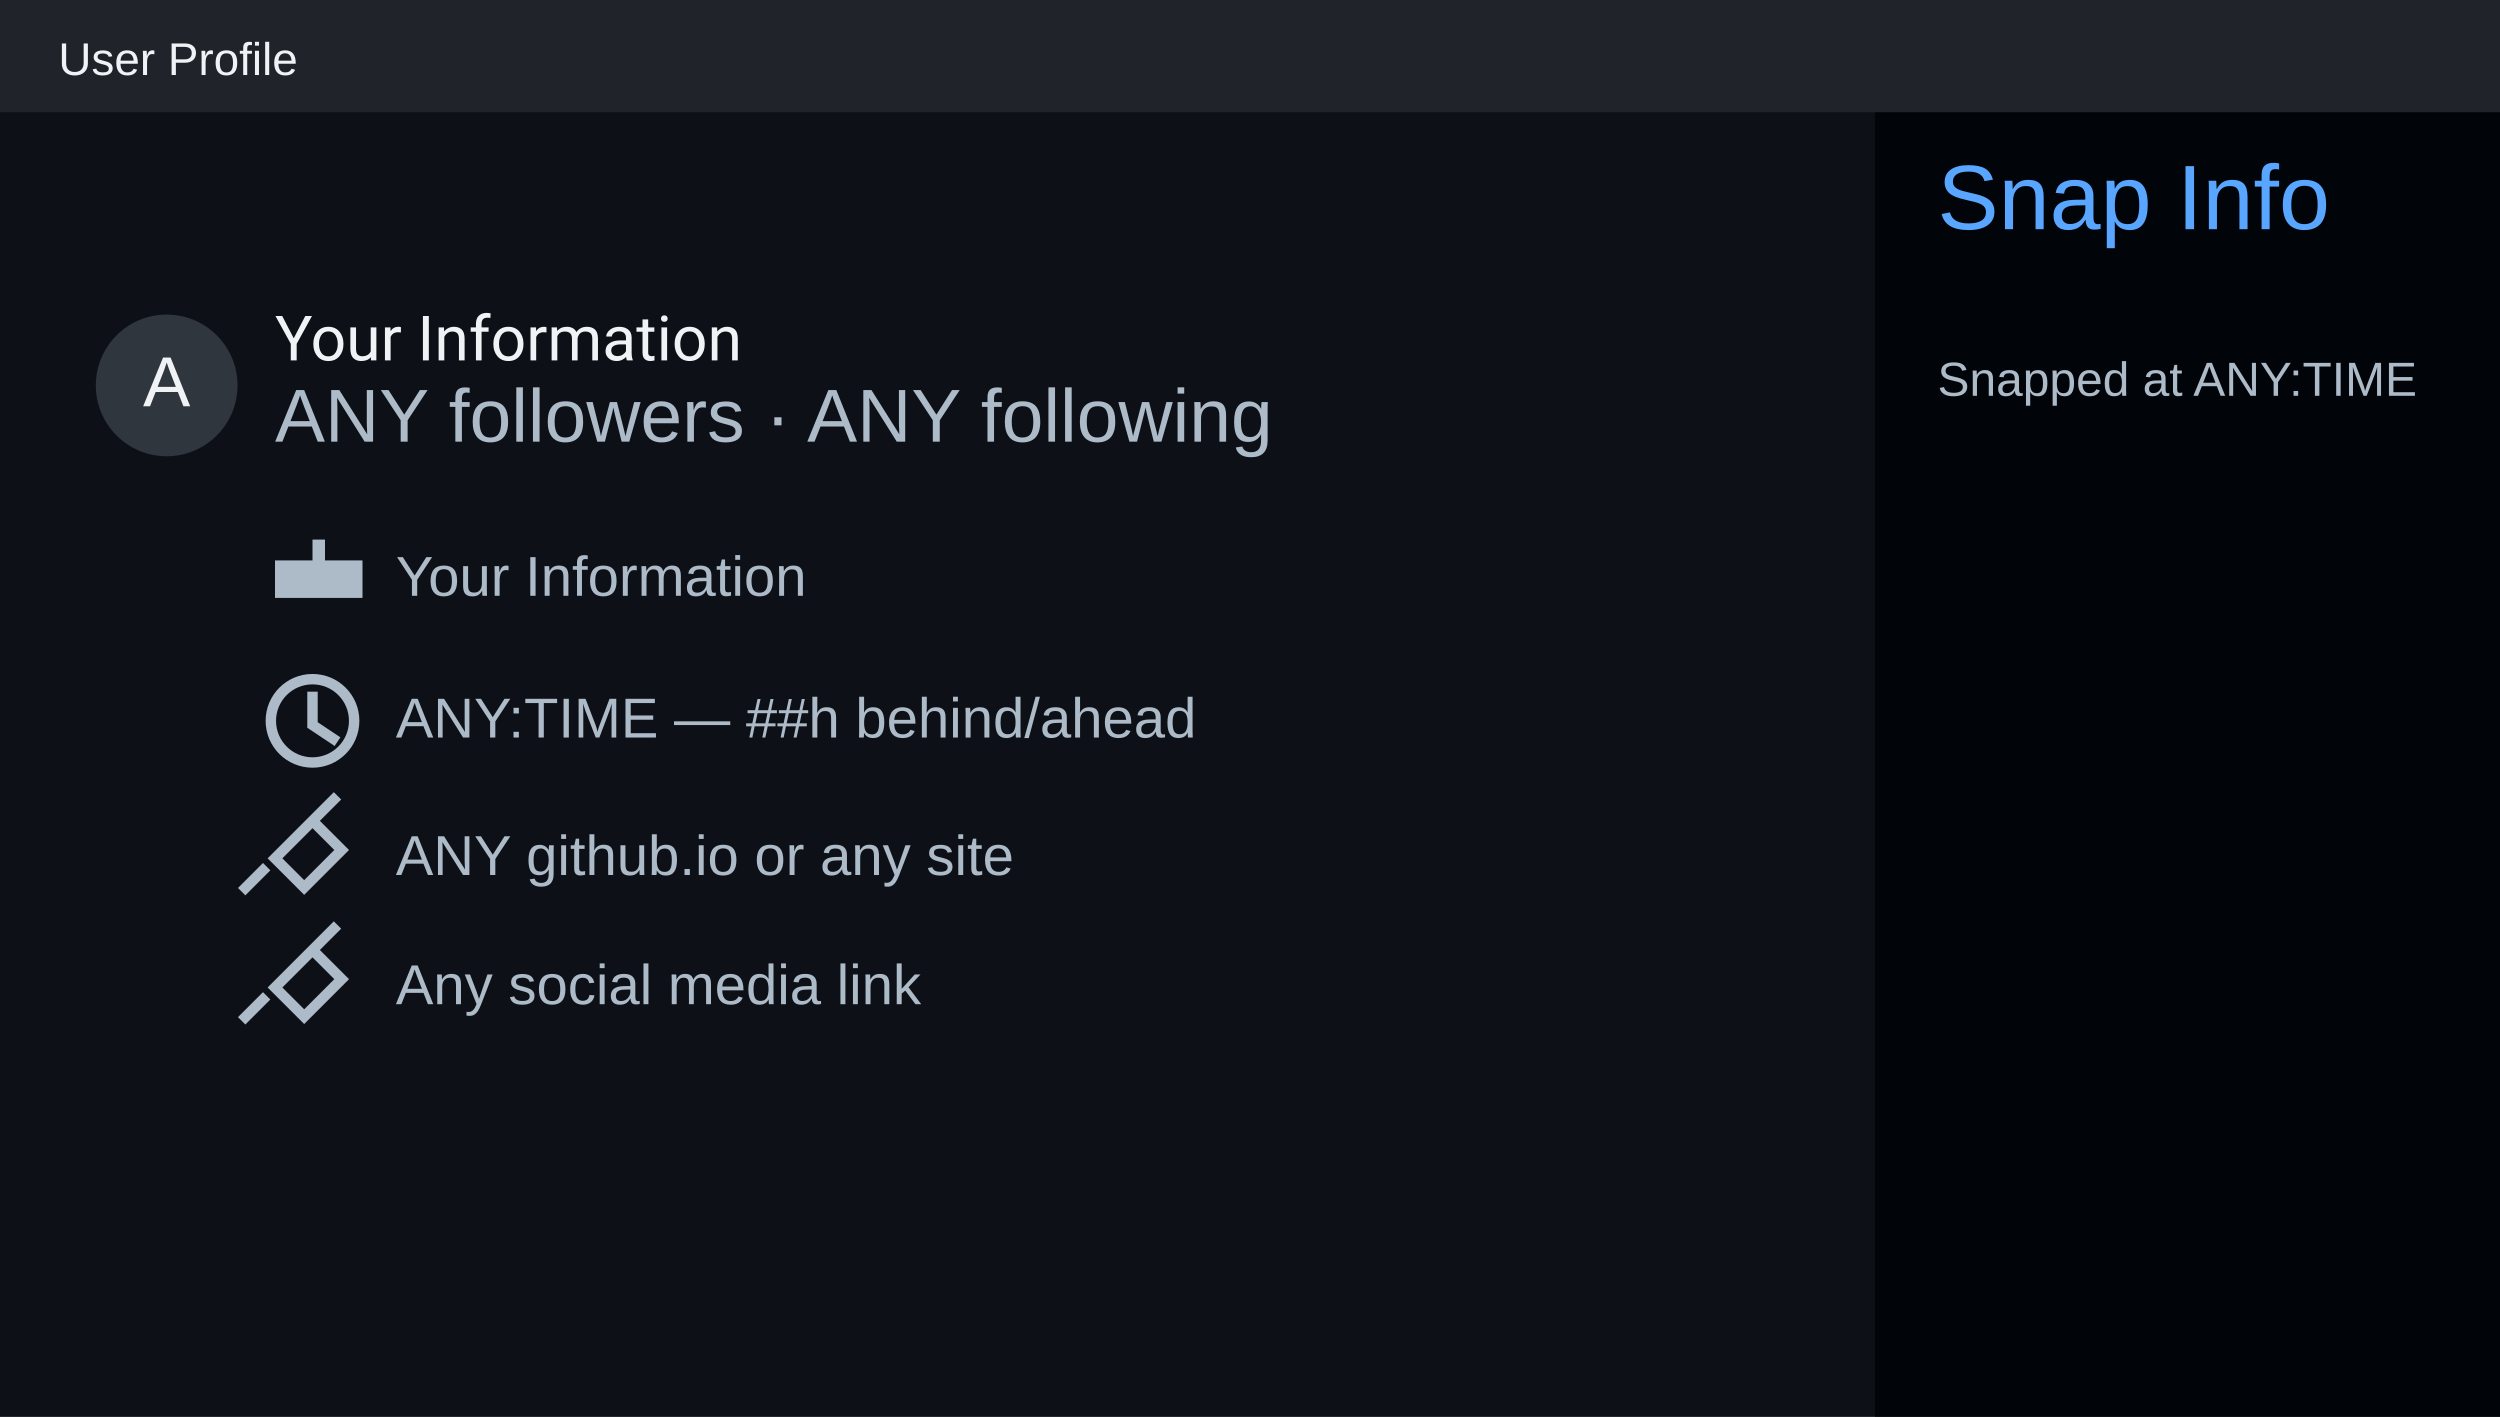
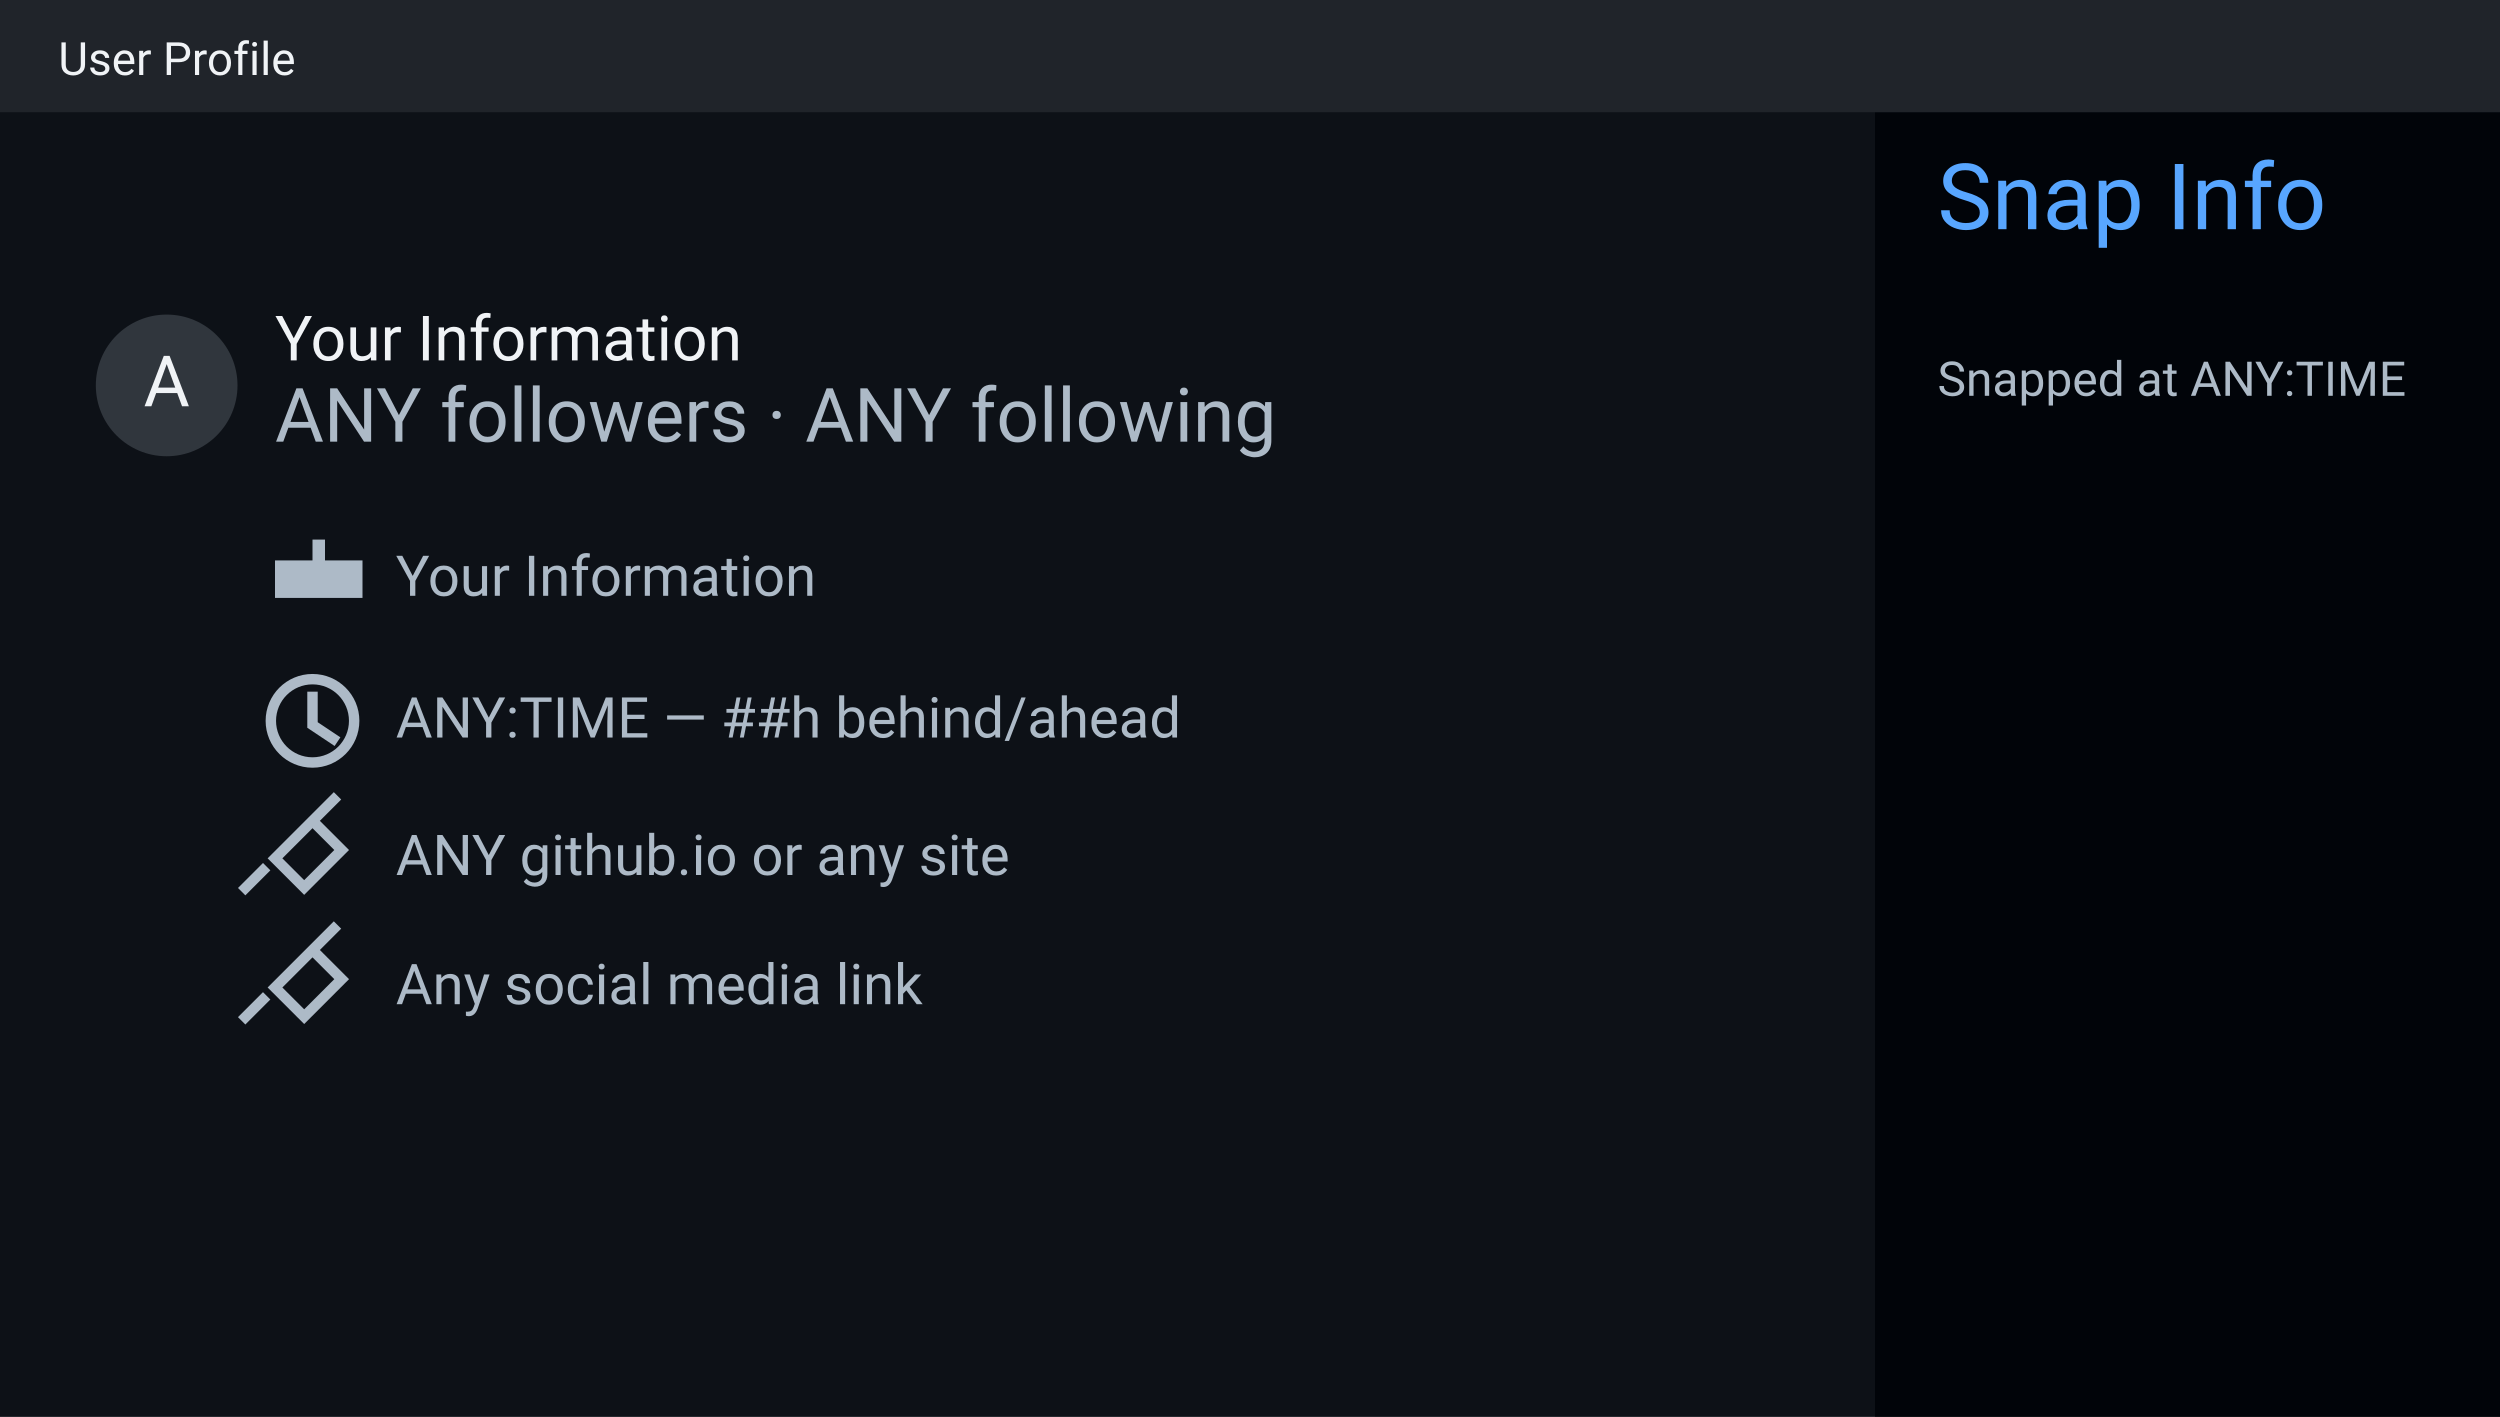
<svg xmlns="http://www.w3.org/2000/svg" width="1200" height="680" viewBox="0 0 1200 680">
  <rect width="1200" height="680" fill="#080c12" />
  <rect x="0" y="0" width="1200" height="54" fill="#20242a" />
-   <text x="28" y="36" fill="#f0f3f6" font-family="Arial, sans-serif" font-size="22">User Profile</text>
+   <text x="28" y="36" fill="#f0f3f6" font-family="Roboto, sans-serif" font-size="22">User Profile</text>
  <rect x="0" y="54" width="1200" height="626" fill="#0d1117" />
  <circle cx="80" cy="185" r="34" fill="#30363d" />
-   <text x="80" y="195" text-anchor="middle" fill="#f0f3f6" font-family="Arial, sans-serif" font-size="34">A</text>
+   <text x="80" y="195" text-anchor="middle" fill="#f0f3f6" font-family="Roboto, sans-serif" font-size="34">A</text>
  <text x="132" y="173" fill="#f0f3f6" font-family="Roboto, sans-serif" font-size="30">Your Information</text>
-   <g fill="#adbac7" font-family="Arial, sans-serif">
+   <g fill="#adbac7" font-family="Roboto, sans-serif">
    <text x="132" y="212" font-size="36">ANY followers · ANY following</text>
    <path d="M132 269 h18 v-10 h6 v10 h18 v18 h-42 z" fill="#adbac7" />
    <text x="190" y="286" font-size="27">Your Information</text>
    <circle cx="150" cy="346" r="20" fill="none" stroke="#adbac7" stroke-width="5" />
    <path d="M150 332 v16 l12 8" fill="none" stroke="#adbac7" stroke-width="5" />
    <text x="190" y="354" font-size="27">ANY:TIME — ##h behind/ahead</text>
    <path d="M132 412 l18 -18 l14 14 l-18 18 z M150 394 l12 -12 M128 416 l-12 12" fill="none" stroke="#adbac7" stroke-width="5" />
    <text x="190" y="420" font-size="27">ANY github.io or any site</text>
    <path d="M132 474 l18 -18 l14 14 l-18 18 z M150 456 l12 -12 M128 478 l-12 12" fill="none" stroke="#adbac7" stroke-width="5" />
    <text x="190" y="482" font-size="27">Any social media link</text>
  </g>
  <rect x="900" y="54" width="300" height="626" fill="#010409" />
-   <text x="930" y="110" fill="#58a6ff" font-family="Arial, sans-serif" font-size="44">Snap Info</text>
-   <text x="930" y="190" fill="#adbac7" font-family="Arial, sans-serif" font-size="23">Snapped at ANY:TIME</text>
+   <text x="930" y="110" fill="#58a6ff" font-family="Roboto, sans-serif" font-size="44">Snap Info</text>
+   <text x="930" y="190" fill="#adbac7" font-family="Roboto, sans-serif" font-size="23">Snapped at ANY:TIME</text>
</svg>
